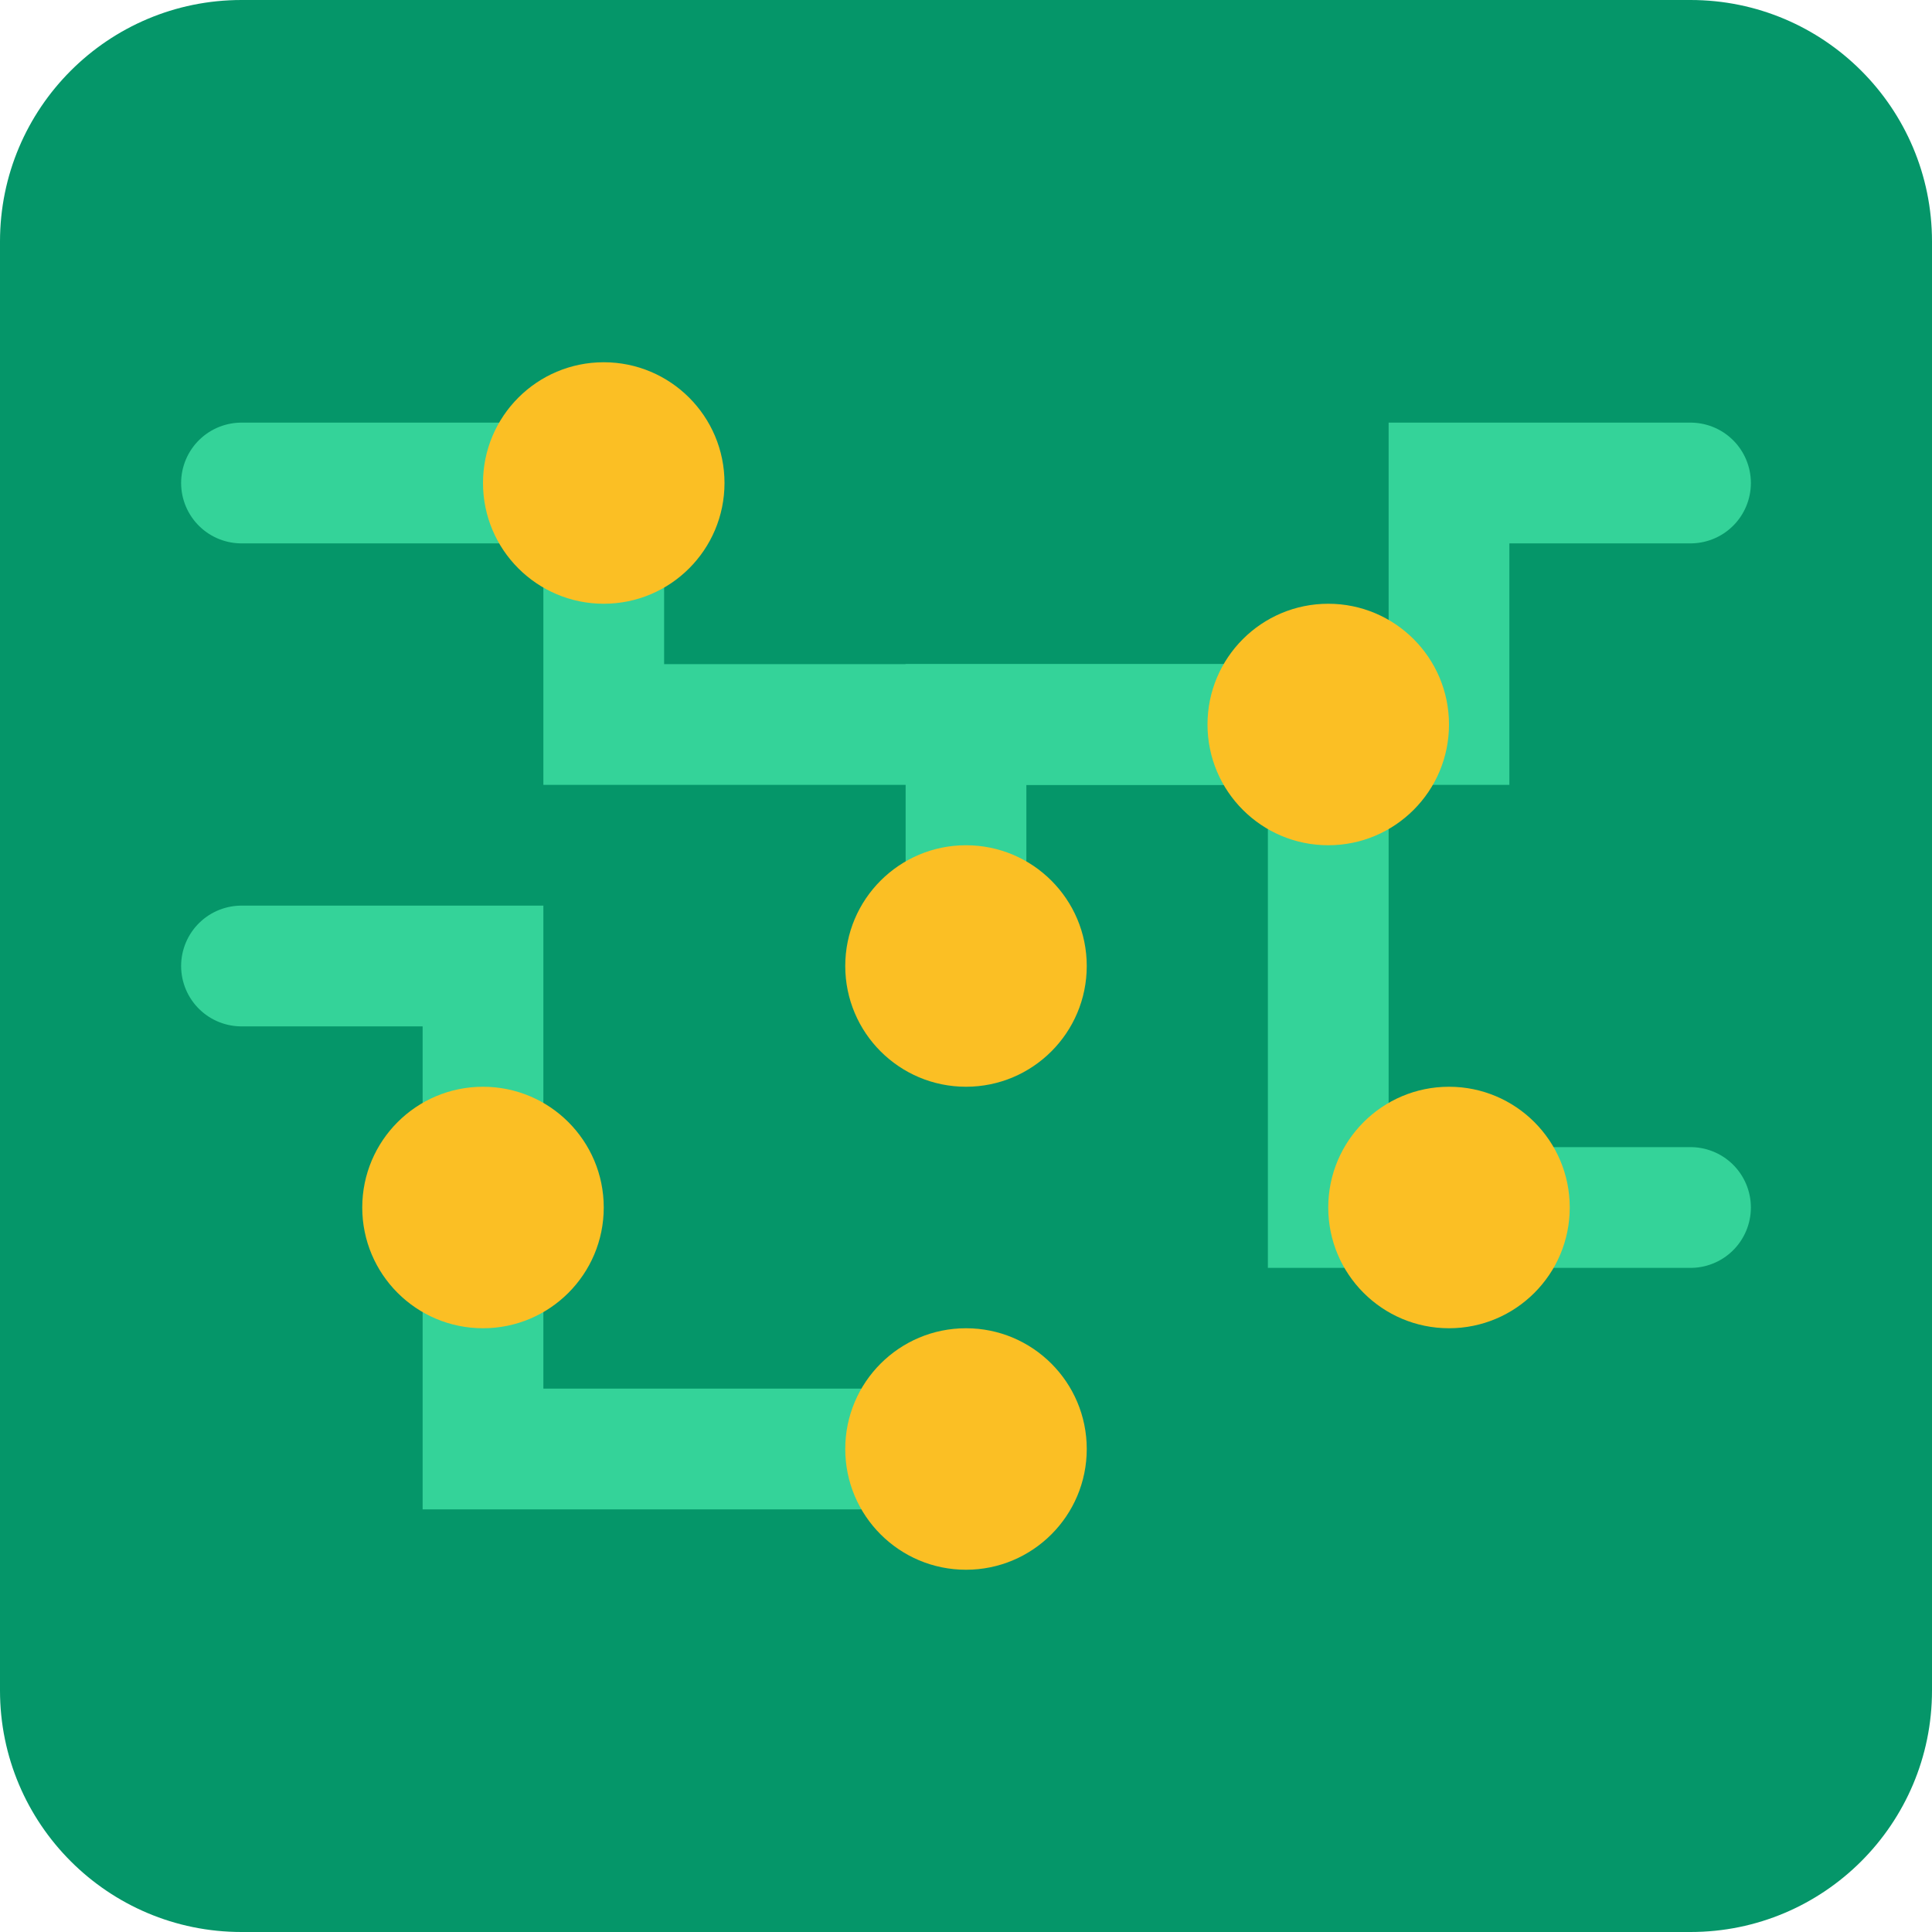
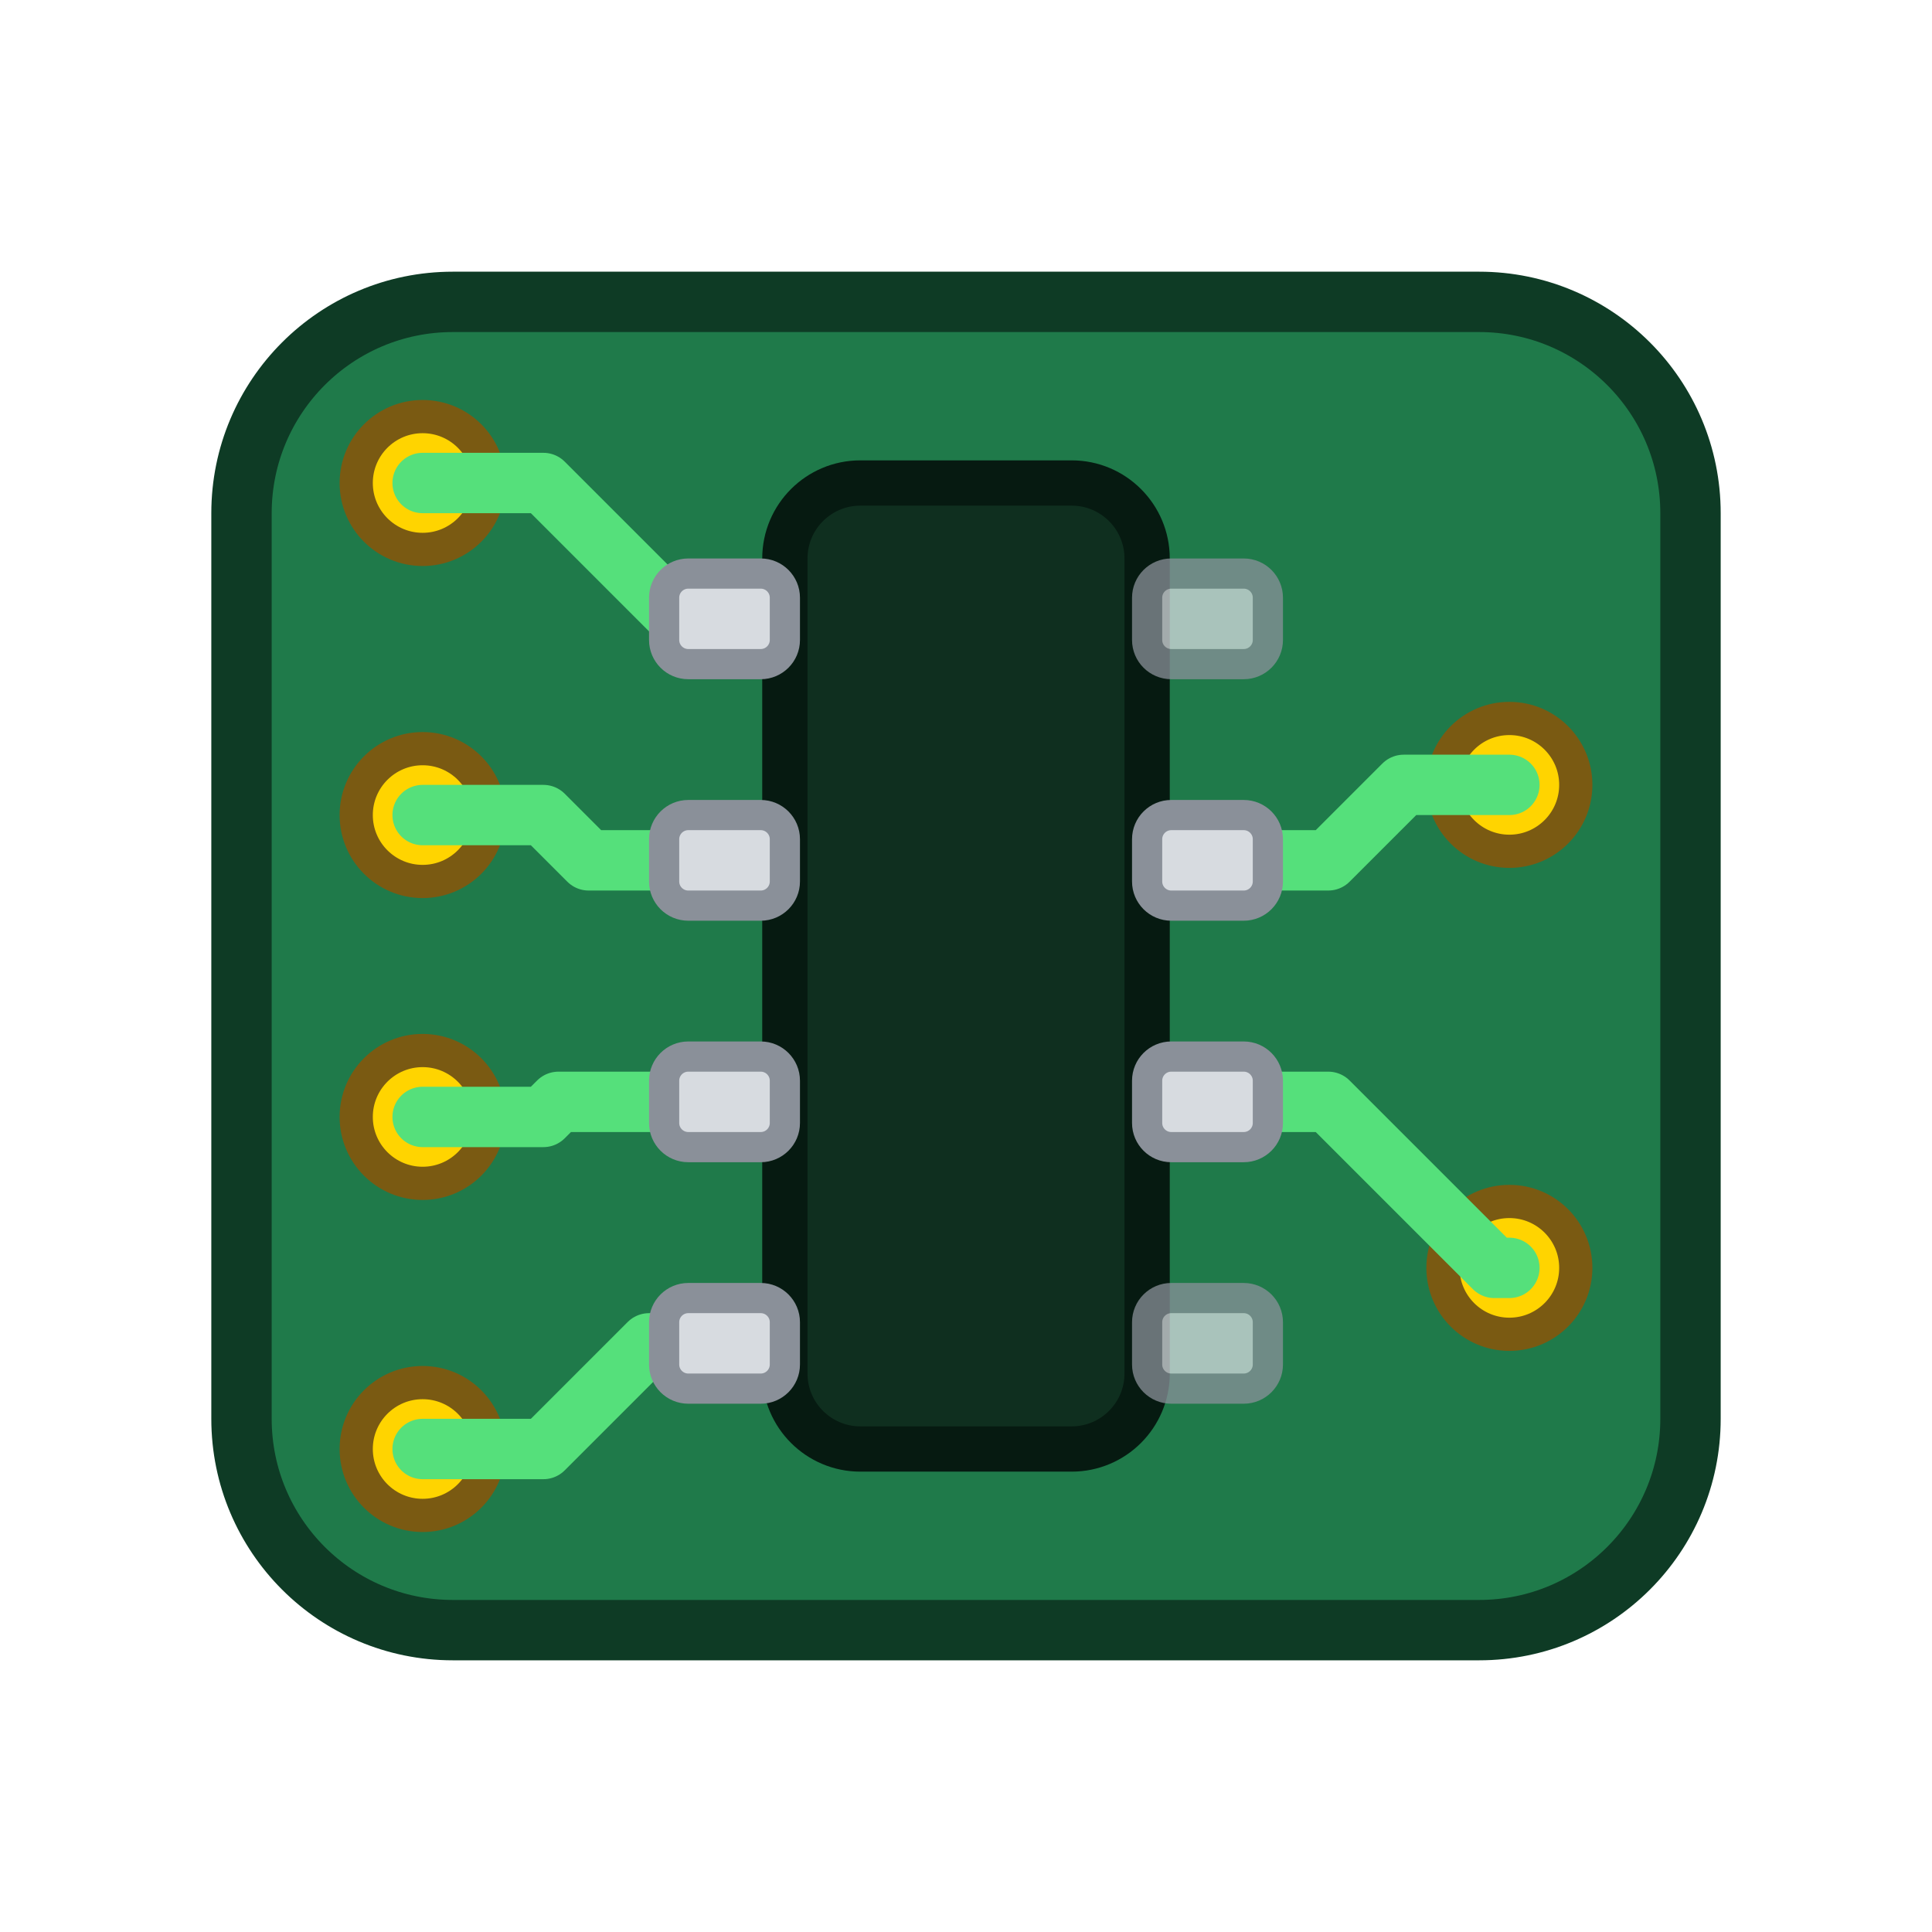
- <svg xmlns="http://www.w3.org/2000/svg" viewBox="0 0 32 32" fill="none">
-   <rect width="32" height="32" rx="4" fill="#059669" />
-   <path d="M4 8h6v4h12v8h6" stroke="#34d399" stroke-width="2" stroke-linecap="round" />
-   <path d="M4 16h4v8h8" stroke="#34d399" stroke-width="2" stroke-linecap="round" />
-   <path d="M28 8h-4v4h-8v4" stroke="#34d399" stroke-width="2" stroke-linecap="round" />
-   <circle cx="10" cy="8" r="2" fill="#fbbf24" />
-   <circle cx="22" cy="12" r="2" fill="#fbbf24" />
-   <circle cx="16" cy="16" r="2" fill="#fbbf24" />
-   <circle cx="8" cy="20" r="2" fill="#fbbf24" />
-   <circle cx="24" cy="20" r="2" fill="#fbbf24" />
-   <circle cx="16" cy="24" r="2" fill="#fbbf24" />
+ <svg xmlns="http://www.w3.org/2000/svg" width="64" height="64" viewBox="0 0 64 64">
+   <rect x="8" y="10" width="48" height="44" rx="7" ry="7" fill="#1f7a4a" stroke="#0e3b25" stroke-width="2" />
+   <rect x="26" y="16" width="12" height="32" rx="2.5" ry="2.5" fill="#0f2f1f" stroke="#061a11" stroke-width="1.5" />
+   <circle cx="14" cy="16" r="2.2" fill="#ffd400" stroke="#7a5a12" stroke-width="1.1" />
+   <circle cx="14" cy="27" r="2.2" fill="#ffd400" stroke="#7a5a12" stroke-width="1.1" />
+   <circle cx="14" cy="37" r="2.2" fill="#ffd400" stroke="#7a5a12" stroke-width="1.1" />
+   <circle cx="14" cy="48" r="2.2" fill="#ffd400" stroke="#7a5a12" stroke-width="1.1" />
+   <circle cx="50" cy="26" r="2.2" fill="#ffd400" stroke="#7a5a12" stroke-width="1.1" />
+   <circle cx="50" cy="42" r="2.2" fill="#ffd400" stroke="#7a5a12" stroke-width="1.1" />
+   <path d="M14 16 L18 16 L22.5 20.5 L23.1 20.5" fill="none" stroke="#55e07b" stroke-width="2" stroke-linecap="round" stroke-linejoin="round" />
+   <path d="M14 27 L18 27 L19.5 28.5 L23.1 28.5" fill="none" stroke="#55e07b" stroke-width="2" stroke-linecap="round" stroke-linejoin="round" />
+   <path d="M14 37 L18 37 L18.5 36.5 L23.1 36.5" fill="none" stroke="#55e07b" stroke-width="2" stroke-linecap="round" stroke-linejoin="round" />
+   <path d="M14 48 L18 48 L21.5 44.5 L23.1 44.5" fill="none" stroke="#55e07b" stroke-width="2" stroke-linecap="round" stroke-linejoin="round" />
+   <path d="M41 28.5 L44 28.5 L46.5 26 L50 26" fill="none" stroke="#55e07b" stroke-width="2" stroke-linecap="round" stroke-linejoin="round" />
+   <path d="M41 36.5 L44 36.5 L49.5 42 L50 42" fill="none" stroke="#55e07b" stroke-width="2" stroke-linecap="round" stroke-linejoin="round" />
+   <rect x="22" y="19" width="4" height="3" rx="0.8" fill="#d7dbe0" stroke="#8a9099" stroke-width="1" />
+   <rect x="22" y="27" width="4" height="3" rx="0.8" fill="#d7dbe0" stroke="#8a9099" stroke-width="1" />
+   <rect x="22" y="35" width="4" height="3" rx="0.8" fill="#d7dbe0" stroke="#8a9099" stroke-width="1" />
+   <rect x="22" y="43" width="4" height="3" rx="0.8" fill="#d7dbe0" stroke="#8a9099" stroke-width="1" />
+   <rect x="38" y="19" width="4" height="3" rx="0.8" fill="#d7dbe0" stroke="#8a9099" stroke-width="1" opacity="0.75" />
+   <rect x="38" y="27" width="4" height="3" rx="0.8" fill="#d7dbe0" stroke="#8a9099" stroke-width="1" />
+   <rect x="38" y="35" width="4" height="3" rx="0.8" fill="#d7dbe0" stroke="#8a9099" stroke-width="1" />
+   <rect x="38" y="43" width="4" height="3" rx="0.8" fill="#d7dbe0" stroke="#8a9099" stroke-width="1" opacity="0.75" />
</svg>
